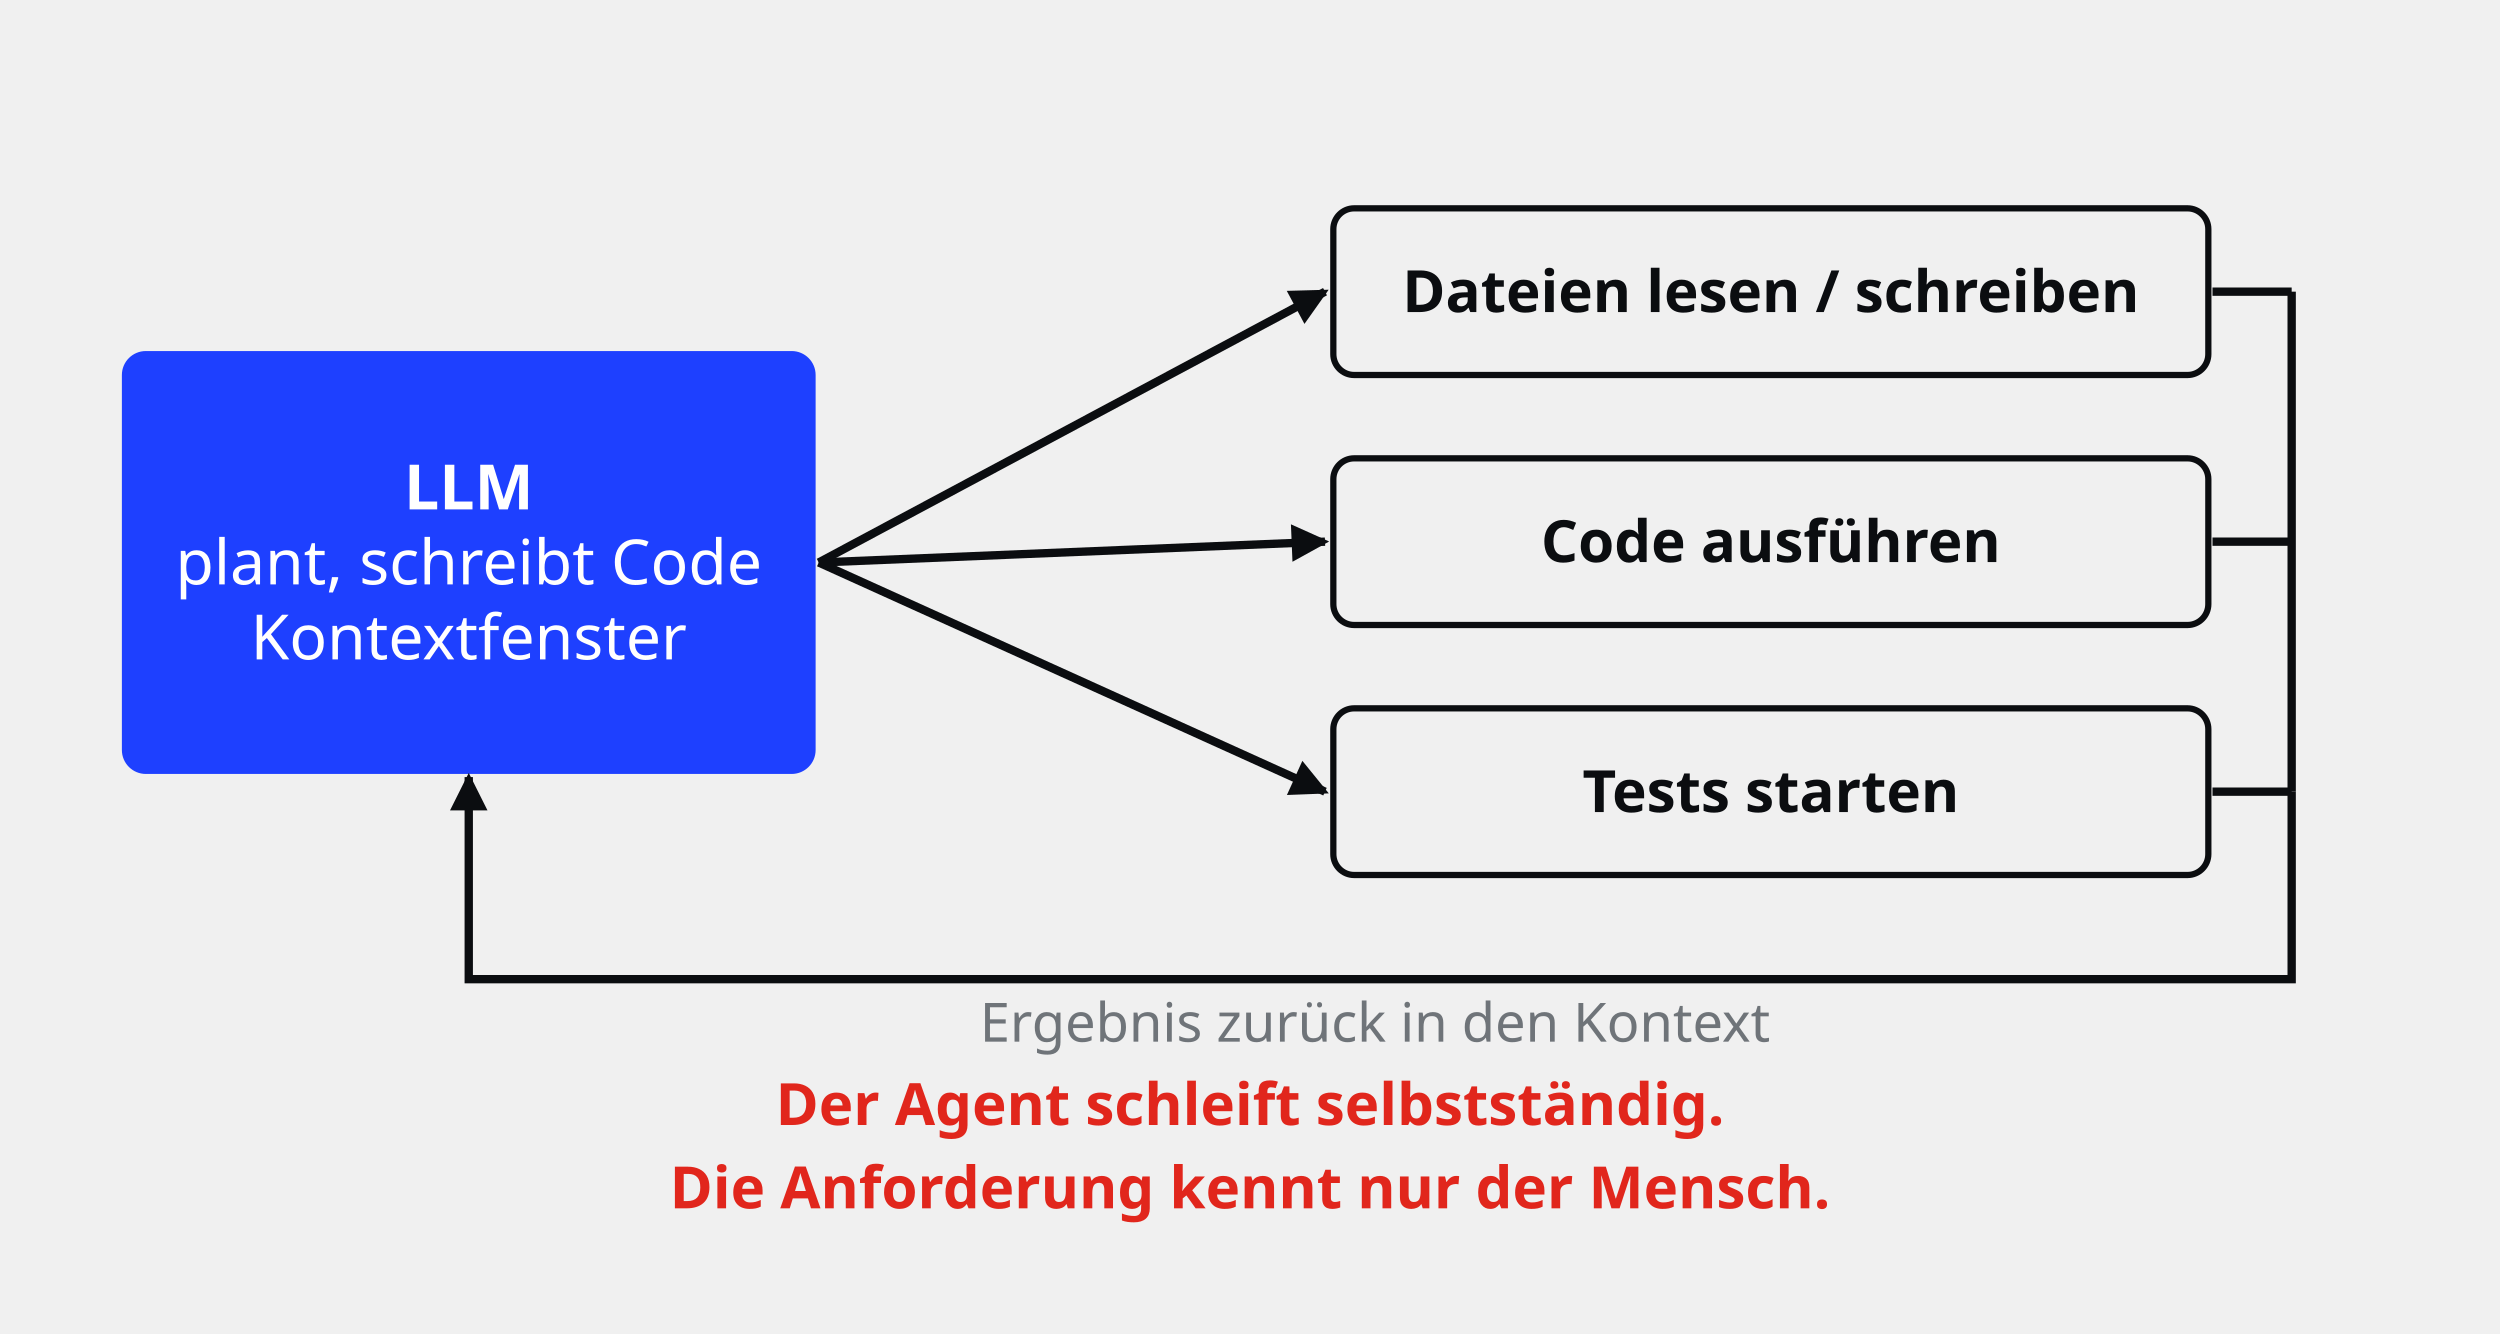
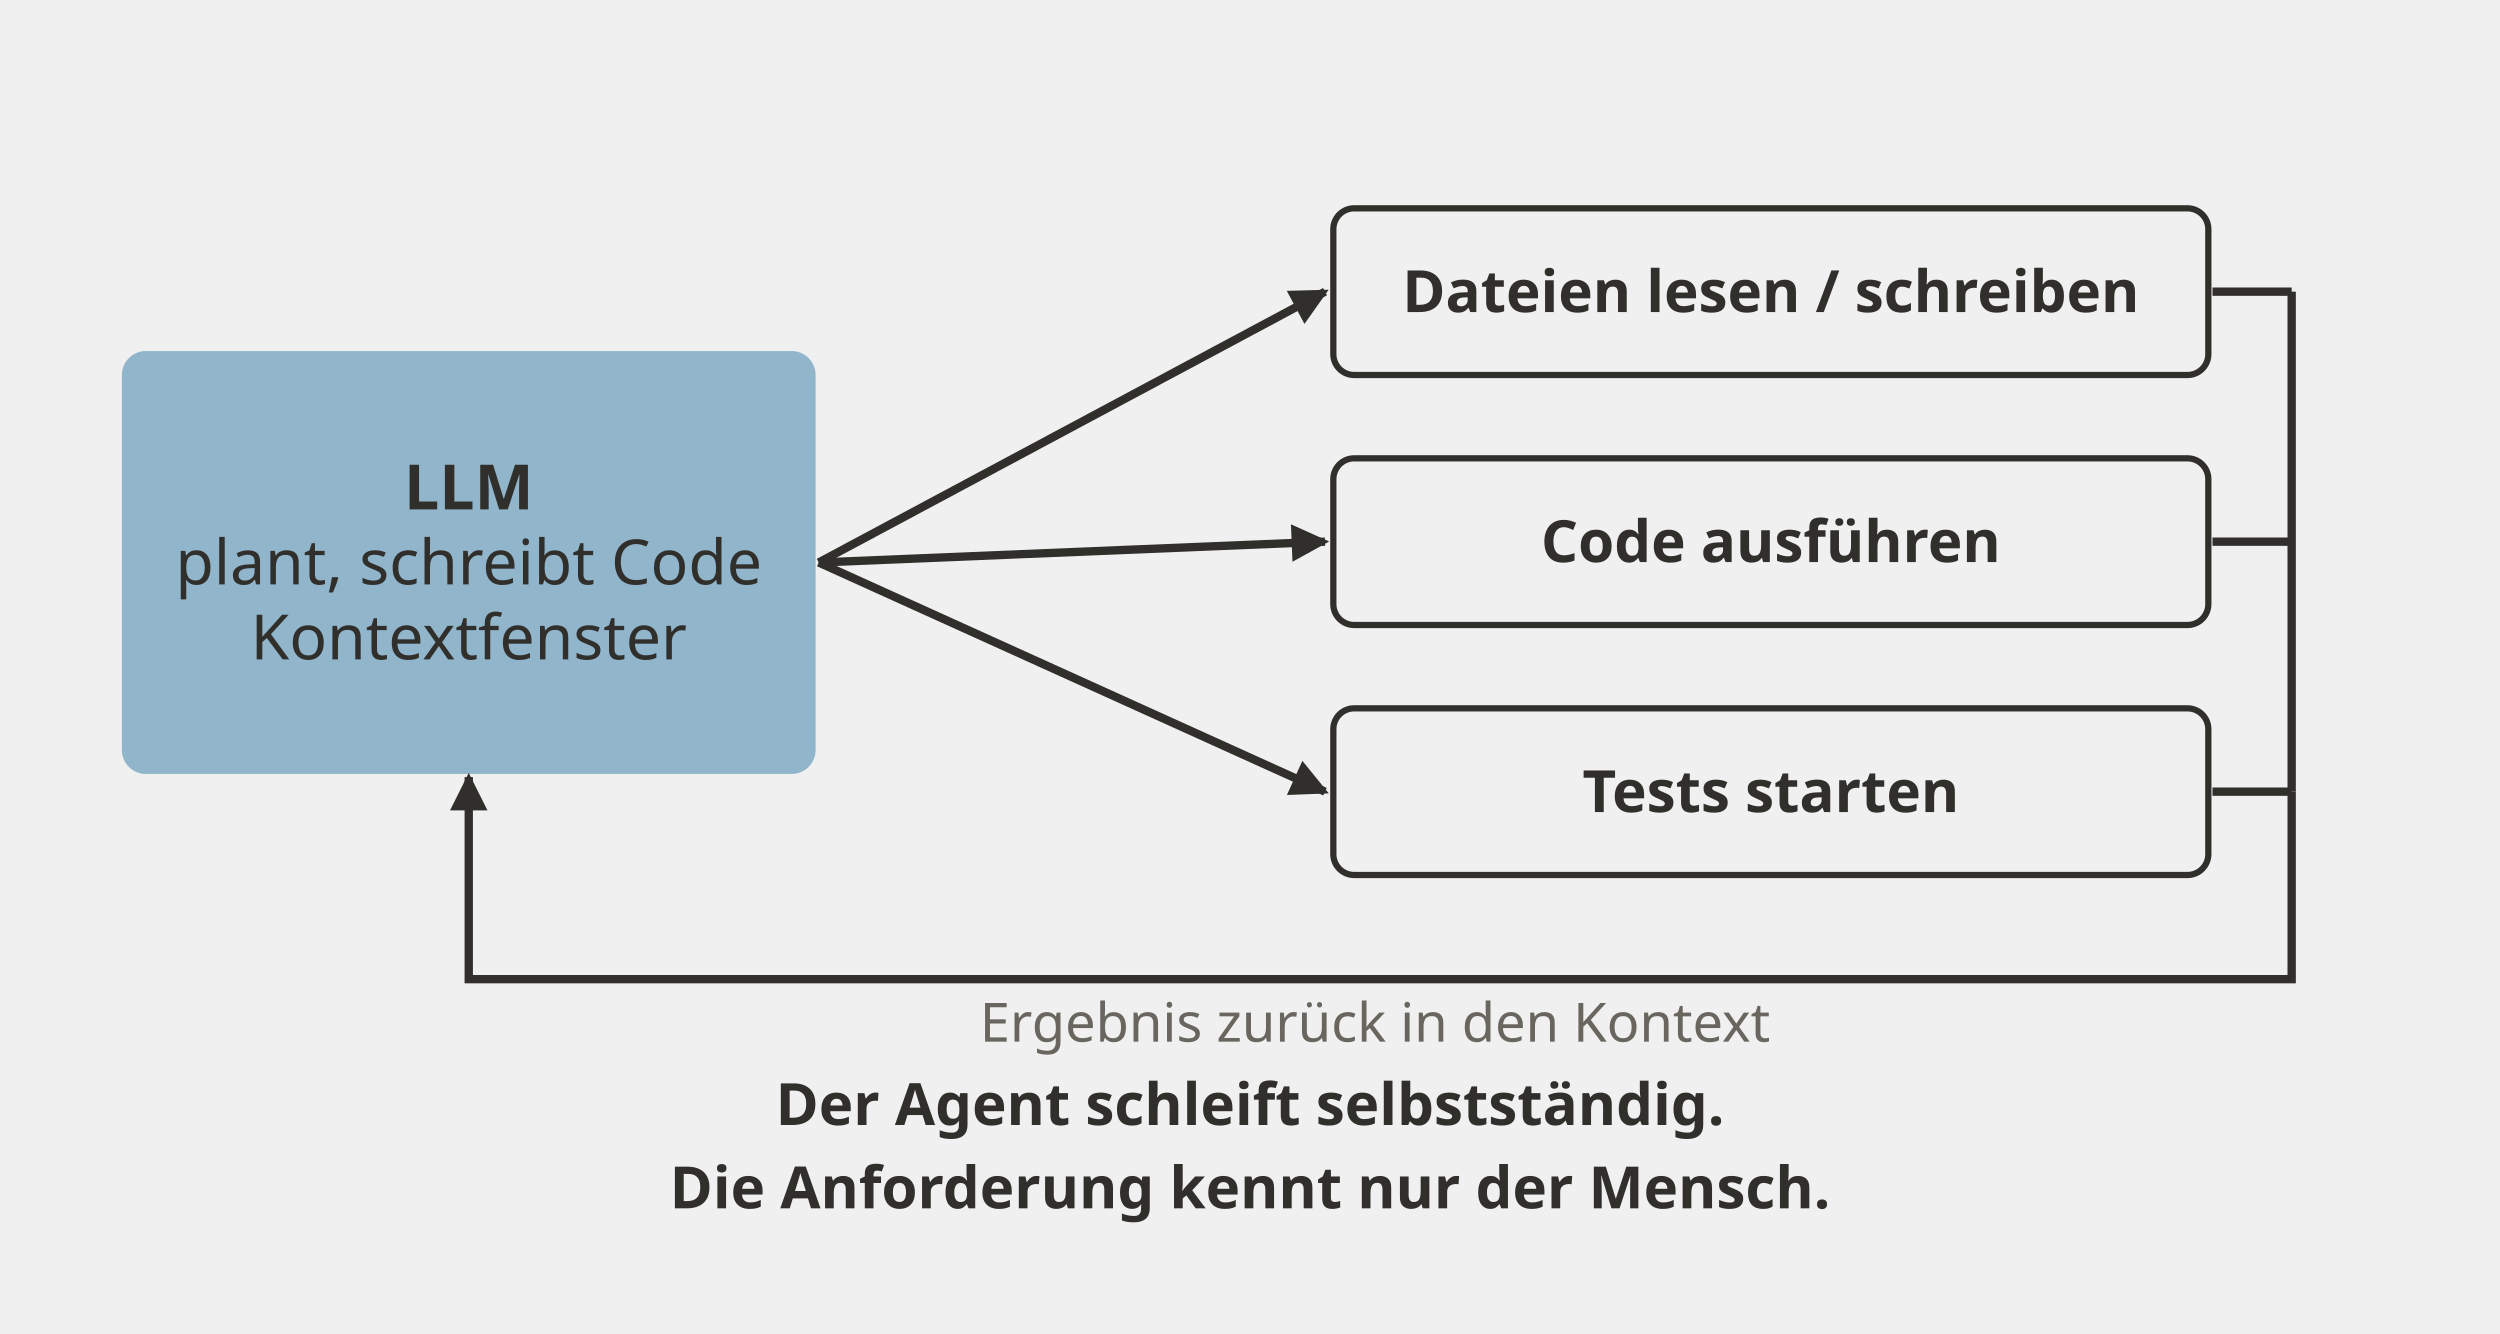
<svg xmlns="http://www.w3.org/2000/svg" viewBox="0 0 1200 640" width="1200" height="640">
  <defs>
    <marker id="a" markerUnits="userSpaceOnUse" markerWidth="18" markerHeight="18" refX="16" refY="9" orient="auto">
-       <path d="M0,0 L18,9 L0,18 Z" fill="#0B0D10" />
+       <path d="M0,0 L18,9 L0,18 Z" fill="#302F2B" />
    </marker>
  </defs>
-   <rect x="60" y="170" width="330" height="200" rx="10" fill="#1E40FF" stroke="#1E40FF" stroke-width="3" />
-   <text x="225.0" y="244.5" font-size="30" font-weight="600" fill="#FFFFFF" text-anchor="middle" font-family="'Space Grotesk', sans-serif" style="font-variant-ligatures:none;font-feature-settings:'liga' 0,'clig' 0">LLM</text>
-   <text x="225.0" y="280.5" font-size="30" font-weight="400" fill="#FFFFFF" text-anchor="middle" font-family="'Space Grotesk', sans-serif" style="font-variant-ligatures:none;font-feature-settings:'liga' 0,'clig' 0">plant, schreibt Code</text>
-   <text x="225.0" y="316.5" font-size="30" font-weight="400" fill="#FFFFFF" text-anchor="middle" font-family="'Space Grotesk', sans-serif" style="font-variant-ligatures:none;font-feature-settings:'liga' 0,'clig' 0">Kontextfenster</text>
-   <rect x="640" y="100" width="420" height="80" rx="10" fill="none" stroke="#0B0D10" stroke-width="3" />
-   <text x="850.0" y="149.8" font-size="28" font-weight="600" fill="#0B0D10" text-anchor="middle" font-family="'Space Grotesk', sans-serif" style="font-variant-ligatures:none;font-feature-settings:'liga' 0,'clig' 0">Dateien lesen / schreiben</text>
-   <line x1="393" y1="270" x2="636" y2="140" stroke="#0B0D10" stroke-width="4" marker-end="url(#a)" />
-   <line x1="1062" y1="140" x2="1100" y2="140" stroke="#0B0D10" stroke-width="4" />
-   <rect x="640" y="220" width="420" height="80" rx="10" fill="none" stroke="#0B0D10" stroke-width="3" />
-   <text x="850.0" y="269.8" font-size="28" font-weight="600" fill="#0B0D10" text-anchor="middle" font-family="'Space Grotesk', sans-serif" style="font-variant-ligatures:none;font-feature-settings:'liga' 0,'clig' 0">Code ausführen</text>
-   <line x1="393" y1="270" x2="636" y2="260" stroke="#0B0D10" stroke-width="4" marker-end="url(#a)" />
-   <line x1="1062" y1="260" x2="1100" y2="260" stroke="#0B0D10" stroke-width="4" />
-   <rect x="640" y="340" width="420" height="80" rx="10" fill="none" stroke="#0B0D10" stroke-width="3" />
-   <text x="850.0" y="389.8" font-size="28" font-weight="600" fill="#0B0D10" text-anchor="middle" font-family="'Space Grotesk', sans-serif" style="font-variant-ligatures:none;font-feature-settings:'liga' 0,'clig' 0">Tests starten</text>
-   <line x1="393" y1="270" x2="636" y2="380" stroke="#0B0D10" stroke-width="4" marker-end="url(#a)" />
-   <line x1="1062" y1="380" x2="1100" y2="380" stroke="#0B0D10" stroke-width="4" />
-   <line x1="1100" y1="140" x2="1100" y2="380" stroke="#0B0D10" stroke-width="4" />
+   <rect x="60" y="170" width="330" height="200" rx="10" fill="#91B5CB" stroke="#91B5CB" stroke-width="3" />
+   <text x="225.0" y="244.5" font-size="30" font-weight="600" fill="#302F2B" text-anchor="middle" font-family="'Space Grotesk', sans-serif" style="font-variant-ligatures:none;font-feature-settings:'liga' 0,'clig' 0">LLM</text>
+   <text x="225.0" y="280.5" font-size="30" font-weight="400" fill="#302F2B" text-anchor="middle" font-family="'Space Grotesk', sans-serif" style="font-variant-ligatures:none;font-feature-settings:'liga' 0,'clig' 0">plant, schreibt Code</text>
+   <text x="225.0" y="316.5" font-size="30" font-weight="400" fill="#302F2B" text-anchor="middle" font-family="'Space Grotesk', sans-serif" style="font-variant-ligatures:none;font-feature-settings:'liga' 0,'clig' 0">Kontextfenster</text>
+   <rect x="640" y="100" width="420" height="80" rx="10" fill="none" stroke="#302F2B" stroke-width="3" />
+   <text x="850.0" y="149.8" font-size="28" font-weight="600" fill="#302F2B" text-anchor="middle" font-family="'Space Grotesk', sans-serif" style="font-variant-ligatures:none;font-feature-settings:'liga' 0,'clig' 0">Dateien lesen / schreiben</text>
+   <line x1="393" y1="270" x2="636" y2="140" stroke="#302F2B" stroke-width="4" marker-end="url(#a)" />
+   <line x1="1062" y1="140" x2="1100" y2="140" stroke="#302F2B" stroke-width="4" />
+   <rect x="640" y="220" width="420" height="80" rx="10" fill="none" stroke="#302F2B" stroke-width="3" />
+   <text x="850.0" y="269.8" font-size="28" font-weight="600" fill="#302F2B" text-anchor="middle" font-family="'Space Grotesk', sans-serif" style="font-variant-ligatures:none;font-feature-settings:'liga' 0,'clig' 0">Code ausführen</text>
+   <line x1="393" y1="270" x2="636" y2="260" stroke="#302F2B" stroke-width="4" marker-end="url(#a)" />
+   <line x1="1062" y1="260" x2="1100" y2="260" stroke="#302F2B" stroke-width="4" />
+   <rect x="640" y="340" width="420" height="80" rx="10" fill="none" stroke="#302F2B" stroke-width="3" />
+   <text x="850.0" y="389.8" font-size="28" font-weight="600" fill="#302F2B" text-anchor="middle" font-family="'Space Grotesk', sans-serif" style="font-variant-ligatures:none;font-feature-settings:'liga' 0,'clig' 0">Tests starten</text>
+   <line x1="393" y1="270" x2="636" y2="380" stroke="#302F2B" stroke-width="4" marker-end="url(#a)" />
+   <line x1="1062" y1="380" x2="1100" y2="380" stroke="#302F2B" stroke-width="4" />
+   <line x1="1100" y1="140" x2="1100" y2="380" stroke="#302F2B" stroke-width="4" />
  <path d="M1100,490 L1100,490" />
-   <path d="M1100,380 L1100,470 L225,470 L225,373" fill="none" stroke="#0B0D10" stroke-width="4" marker-end="url(#a)" />
-   <text x="660" y="500" font-size="26" font-weight="400" fill="#6F7479" text-anchor="middle" font-family="'Space Grotesk', sans-serif" style="font-variant-ligatures:none;font-feature-settings:'liga' 0,'clig' 0">Ergebnis zurück in den Kontext</text>
-   <text x="600" y="540" font-size="28" font-weight="600" fill="#E1261C" text-anchor="middle" font-family="'Space Grotesk', sans-serif" style="font-variant-ligatures:none;font-feature-settings:'liga' 0,'clig' 0">Der Agent schleift selbstständig.</text>
-   <text x="600" y="580" font-size="28" font-weight="600" fill="#E1261C" text-anchor="middle" font-family="'Space Grotesk', sans-serif" style="font-variant-ligatures:none;font-feature-settings:'liga' 0,'clig' 0">Die Anforderung kennt nur der Mensch.</text>
+   <path d="M1100,380 L1100,470 L225,470 L225,373" fill="none" stroke="#302F2B" stroke-width="4" marker-end="url(#a)" />
+   <text x="660" y="500" font-size="26" font-weight="400" fill="#68665E" text-anchor="middle" font-family="'Space Grotesk', sans-serif" style="font-variant-ligatures:none;font-feature-settings:'liga' 0,'clig' 0">Ergebnis zurück in den Kontext</text>
+   <text x="600" y="540" font-size="28" font-weight="600" fill="#302F2B" text-anchor="middle" font-family="'Space Grotesk', sans-serif" style="font-variant-ligatures:none;font-feature-settings:'liga' 0,'clig' 0">Der Agent schleift selbstständig.</text>
+   <text x="600" y="580" font-size="28" font-weight="600" fill="#302F2B" text-anchor="middle" font-family="'Space Grotesk', sans-serif" style="font-variant-ligatures:none;font-feature-settings:'liga' 0,'clig' 0">Die Anforderung kennt nur der Mensch.</text>
</svg>
